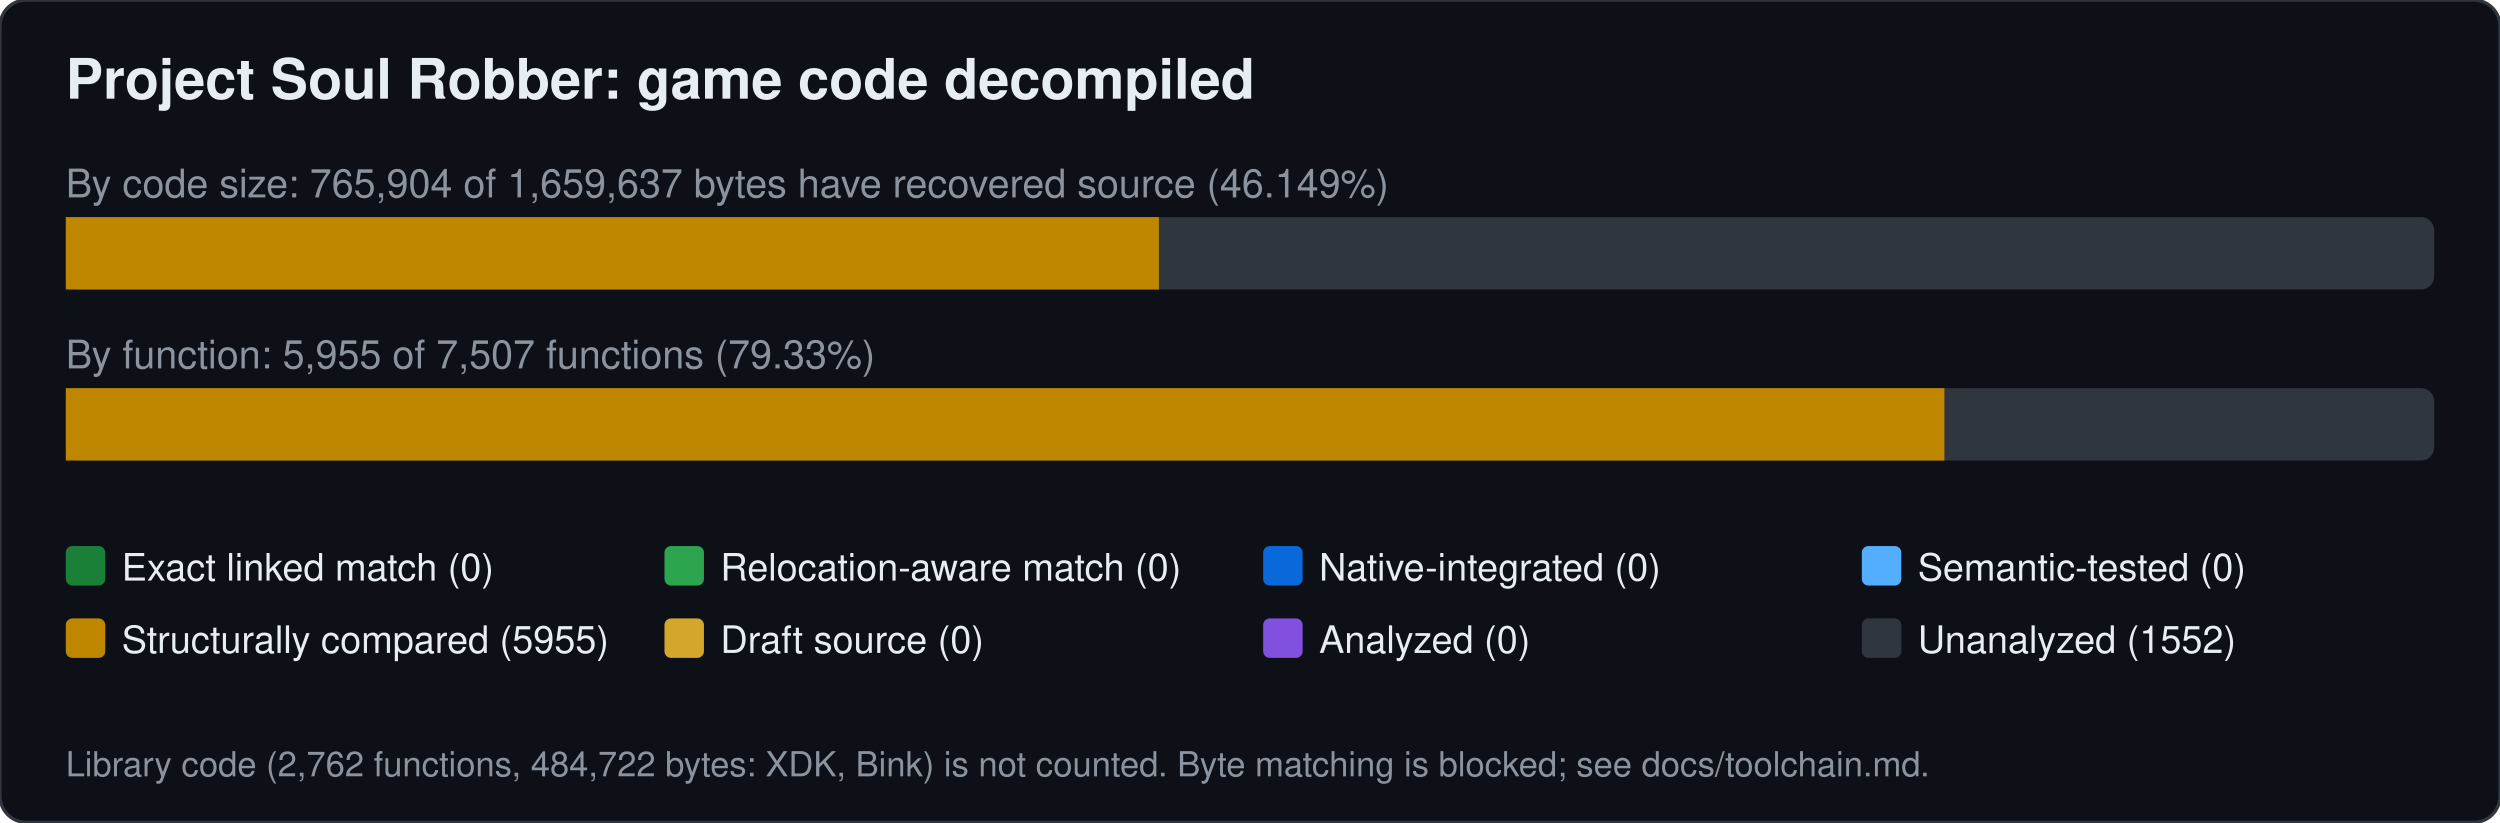
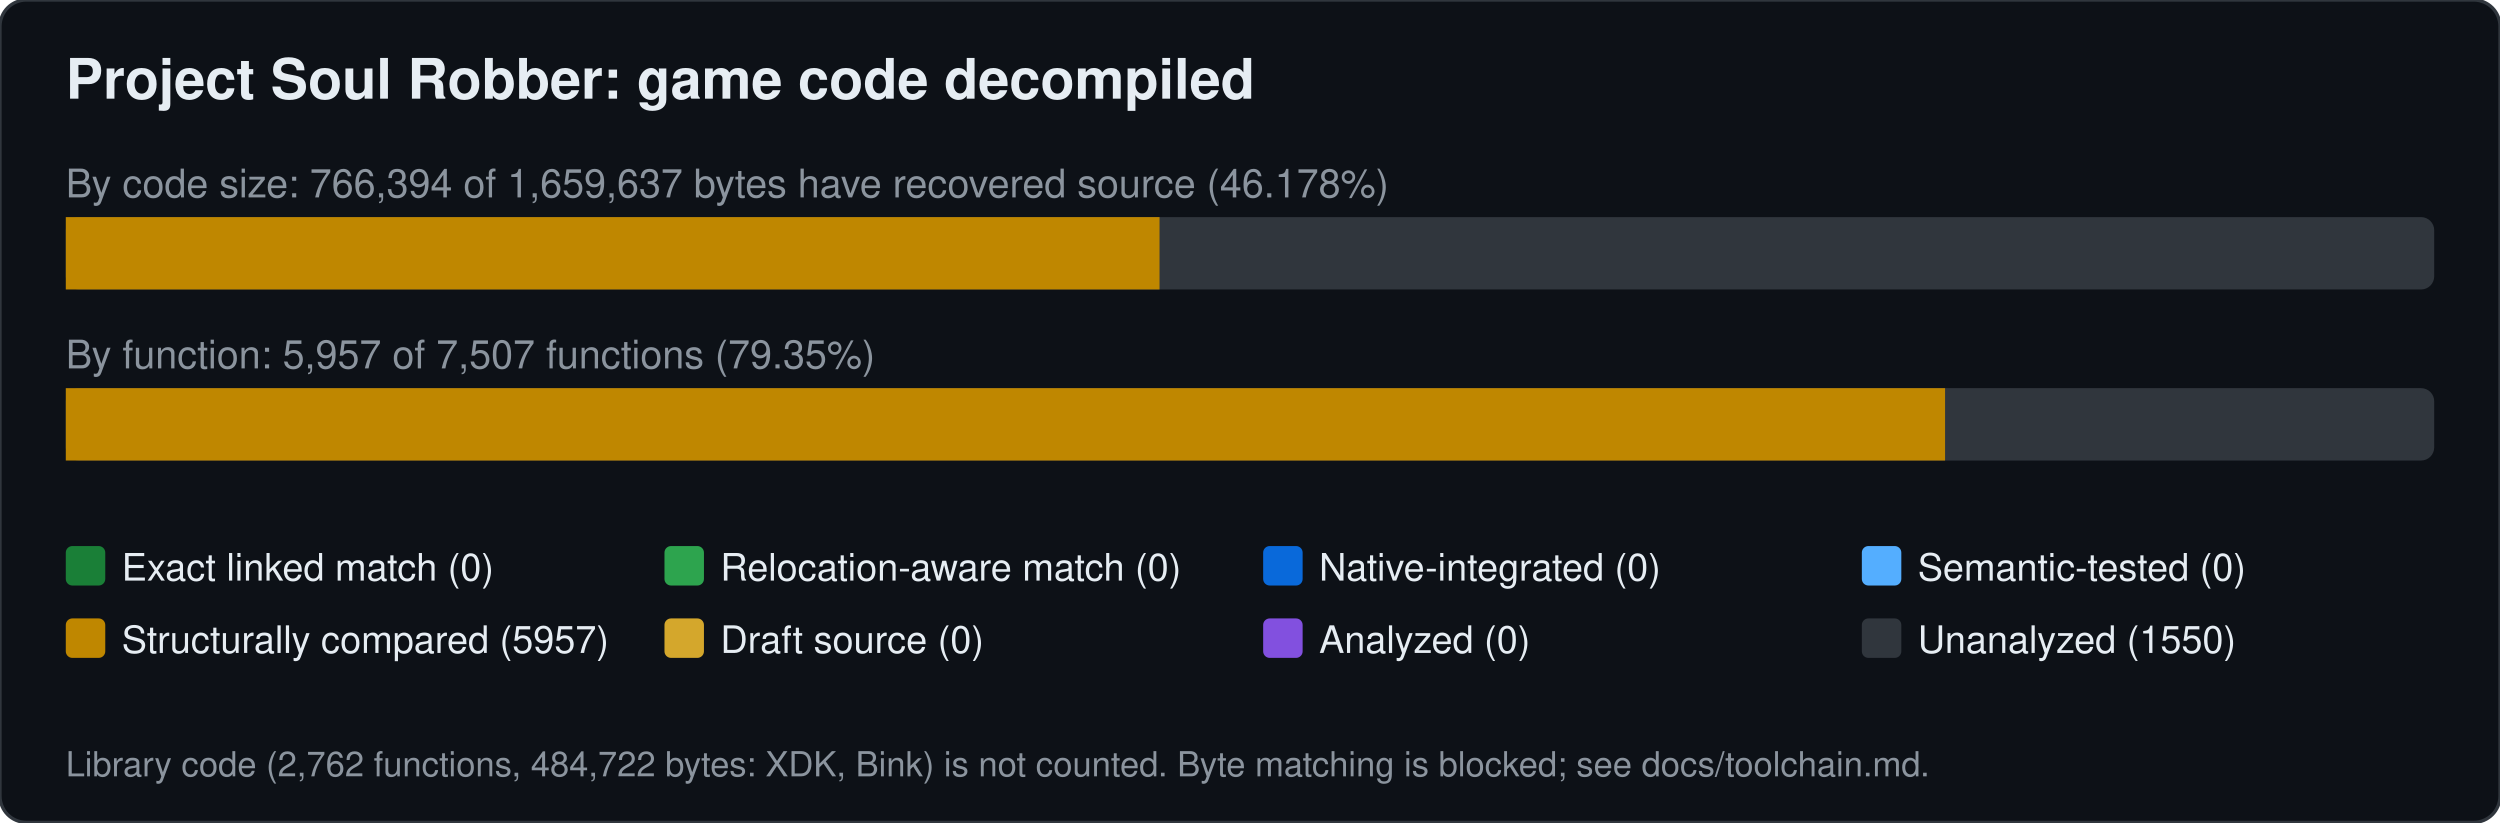
<svg xmlns="http://www.w3.org/2000/svg" width="760" height="250" viewBox="0 0 760 250" font-family="Segoe UI,Helvetica,Arial,sans-serif">
  <rect width="760" height="250" rx="8" fill="#0d1117" stroke="#30363d" />
  <text x="20" y="30" font-size="17" font-weight="600" fill="#e6edf3">Project Soul Robber: game code decompiled</text>
-   <text x="20" y="60" font-size="12" fill="#8b949e">By code size: 765,904 of 1,659,637 bytes have recovered source (46.149%)</text>
+   <text x="20" y="60" font-size="12" fill="#8b949e">By code size: 766,394 of 1,659,637 bytes have recovered source (46.178%)</text>
  <rect x="20" y="66" width="720" height="22" rx="4" fill="#30363d" />
-   <rect x="20.0" y="66" width="332.3" height="22" fill="#bf8700" />
-   <text x="20" y="112" font-size="12" fill="#8b949e">By function: 5,955 of 7,507 functions (79.33%)</text>
+   <rect x="20.0" y="66" width="332.5" height="22" fill="#bf8700" />
+   <text x="20" y="112" font-size="12" fill="#8b949e">By function: 5,957 of 7,507 functions (79.35%)</text>
  <rect x="20" y="118" width="720" height="22" rx="4" fill="#30363d" />
-   <rect x="20.0" y="118" width="571.1" height="22" fill="#bf8700" />
+   <rect x="20.0" y="118" width="571.3" height="22" fill="#bf8700" />
  <rect x="20" y="166" width="12" height="12" rx="2" fill="#1a7f37" />
  <text x="37" y="176.5" font-size="11.5" fill="#e6edf3">Exact linked match (0)</text>
  <rect x="202" y="166" width="12" height="12" rx="2" fill="#2da44e" />
  <text x="219" y="176.5" font-size="11.5" fill="#e6edf3">Relocation-aware match (0)</text>
  <rect x="384" y="166" width="12" height="12" rx="2" fill="#0969da" />
  <text x="401" y="176.5" font-size="11.5" fill="#e6edf3">Native-integrated (0)</text>
  <rect x="566" y="166" width="12" height="12" rx="2" fill="#54aeff" />
  <text x="583" y="176.5" font-size="11.5" fill="#e6edf3">Semantic-tested (0)</text>
  <rect x="20" y="188" width="12" height="12" rx="2" fill="#bf8700" />
-   <text x="37" y="198.5" font-size="11.5" fill="#e6edf3">Structurally compared (5955)</text>
+   <text x="37" y="198.5" font-size="11.5" fill="#e6edf3">Structurally compared (5957)</text>
  <rect x="202" y="188" width="12" height="12" rx="2" fill="#d4a72c" />
  <text x="219" y="198.5" font-size="11.5" fill="#e6edf3">Draft source (0)</text>
  <rect x="384" y="188" width="12" height="12" rx="2" fill="#8250df" />
  <text x="401" y="198.5" font-size="11.5" fill="#e6edf3">Analyzed (0)</text>
  <rect x="566" y="188" width="12" height="12" rx="2" fill="#30363d" />
-   <text x="583" y="198.5" font-size="11.5" fill="#e6edf3">Unanalyzed (1552)</text>
+   <text x="583" y="198.5" font-size="11.5" fill="#e6edf3">Unanalyzed (1550)</text>
  <text x="20" y="236" font-size="10.5" fill="#8b949e">Library code (2,762 functions, 484,722 bytes: XDK, Bink) is not counted. Byte matching is blocked; see docs/toolchain.md.</text>
</svg>
